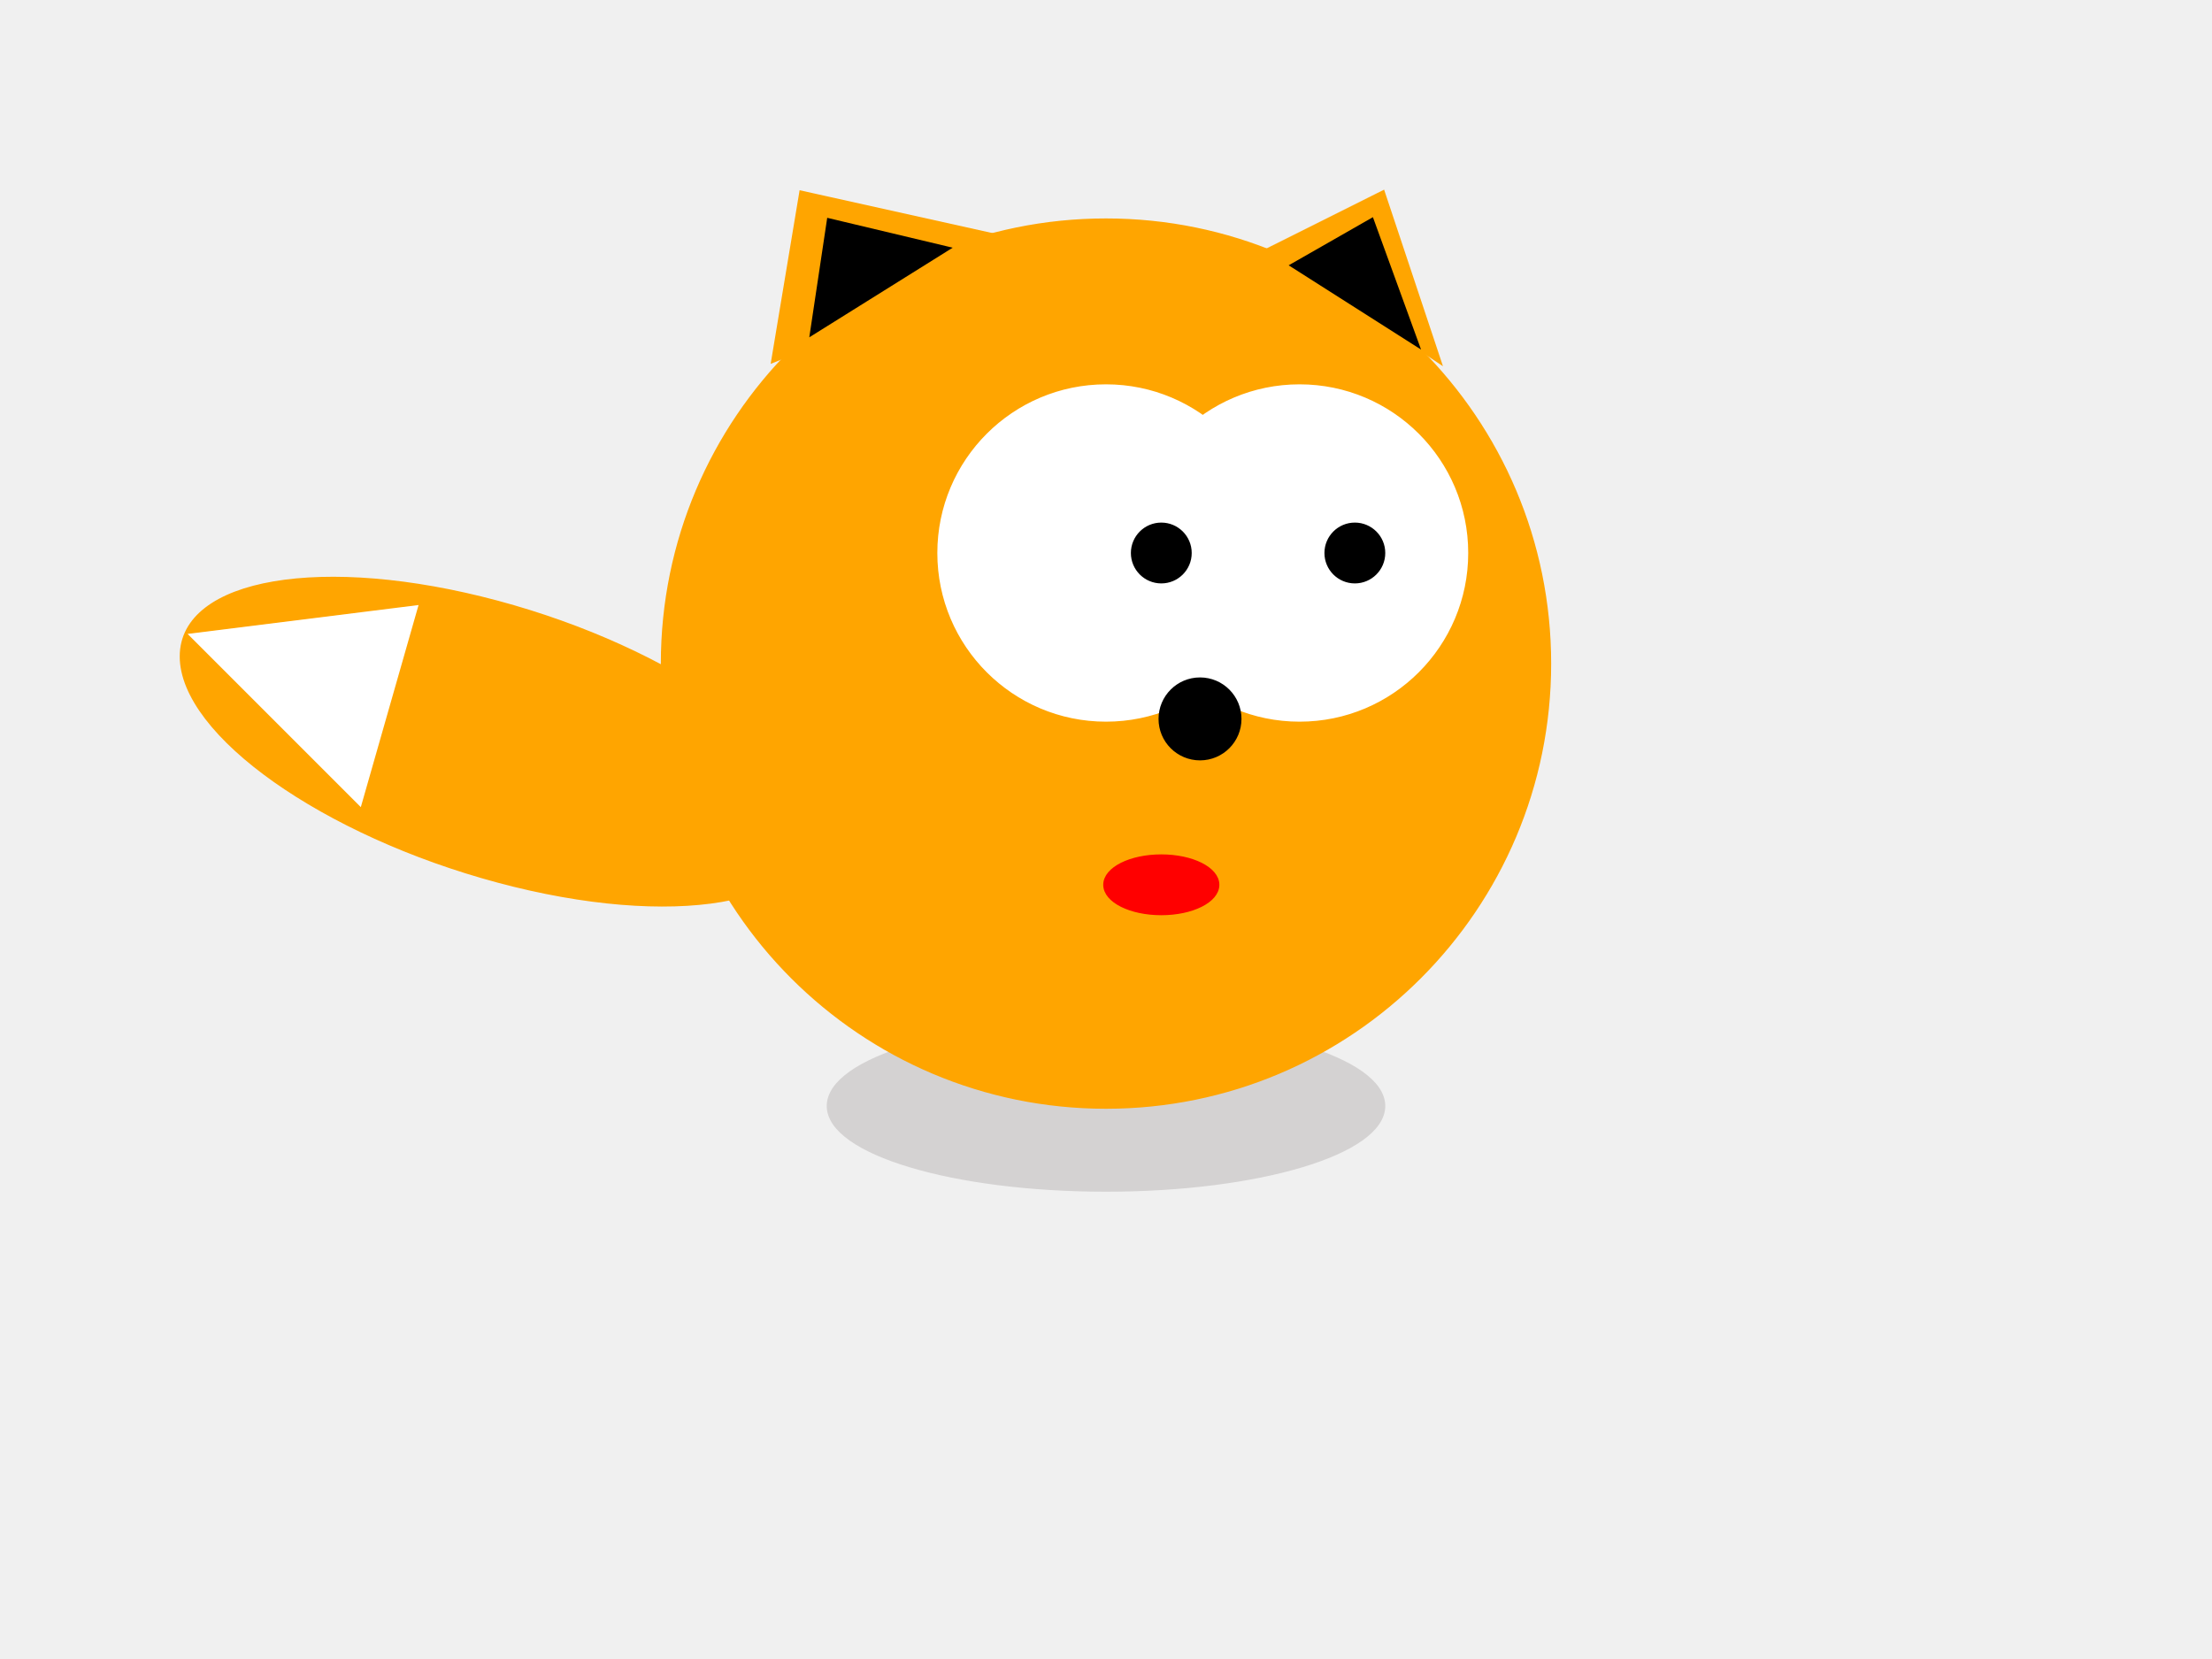
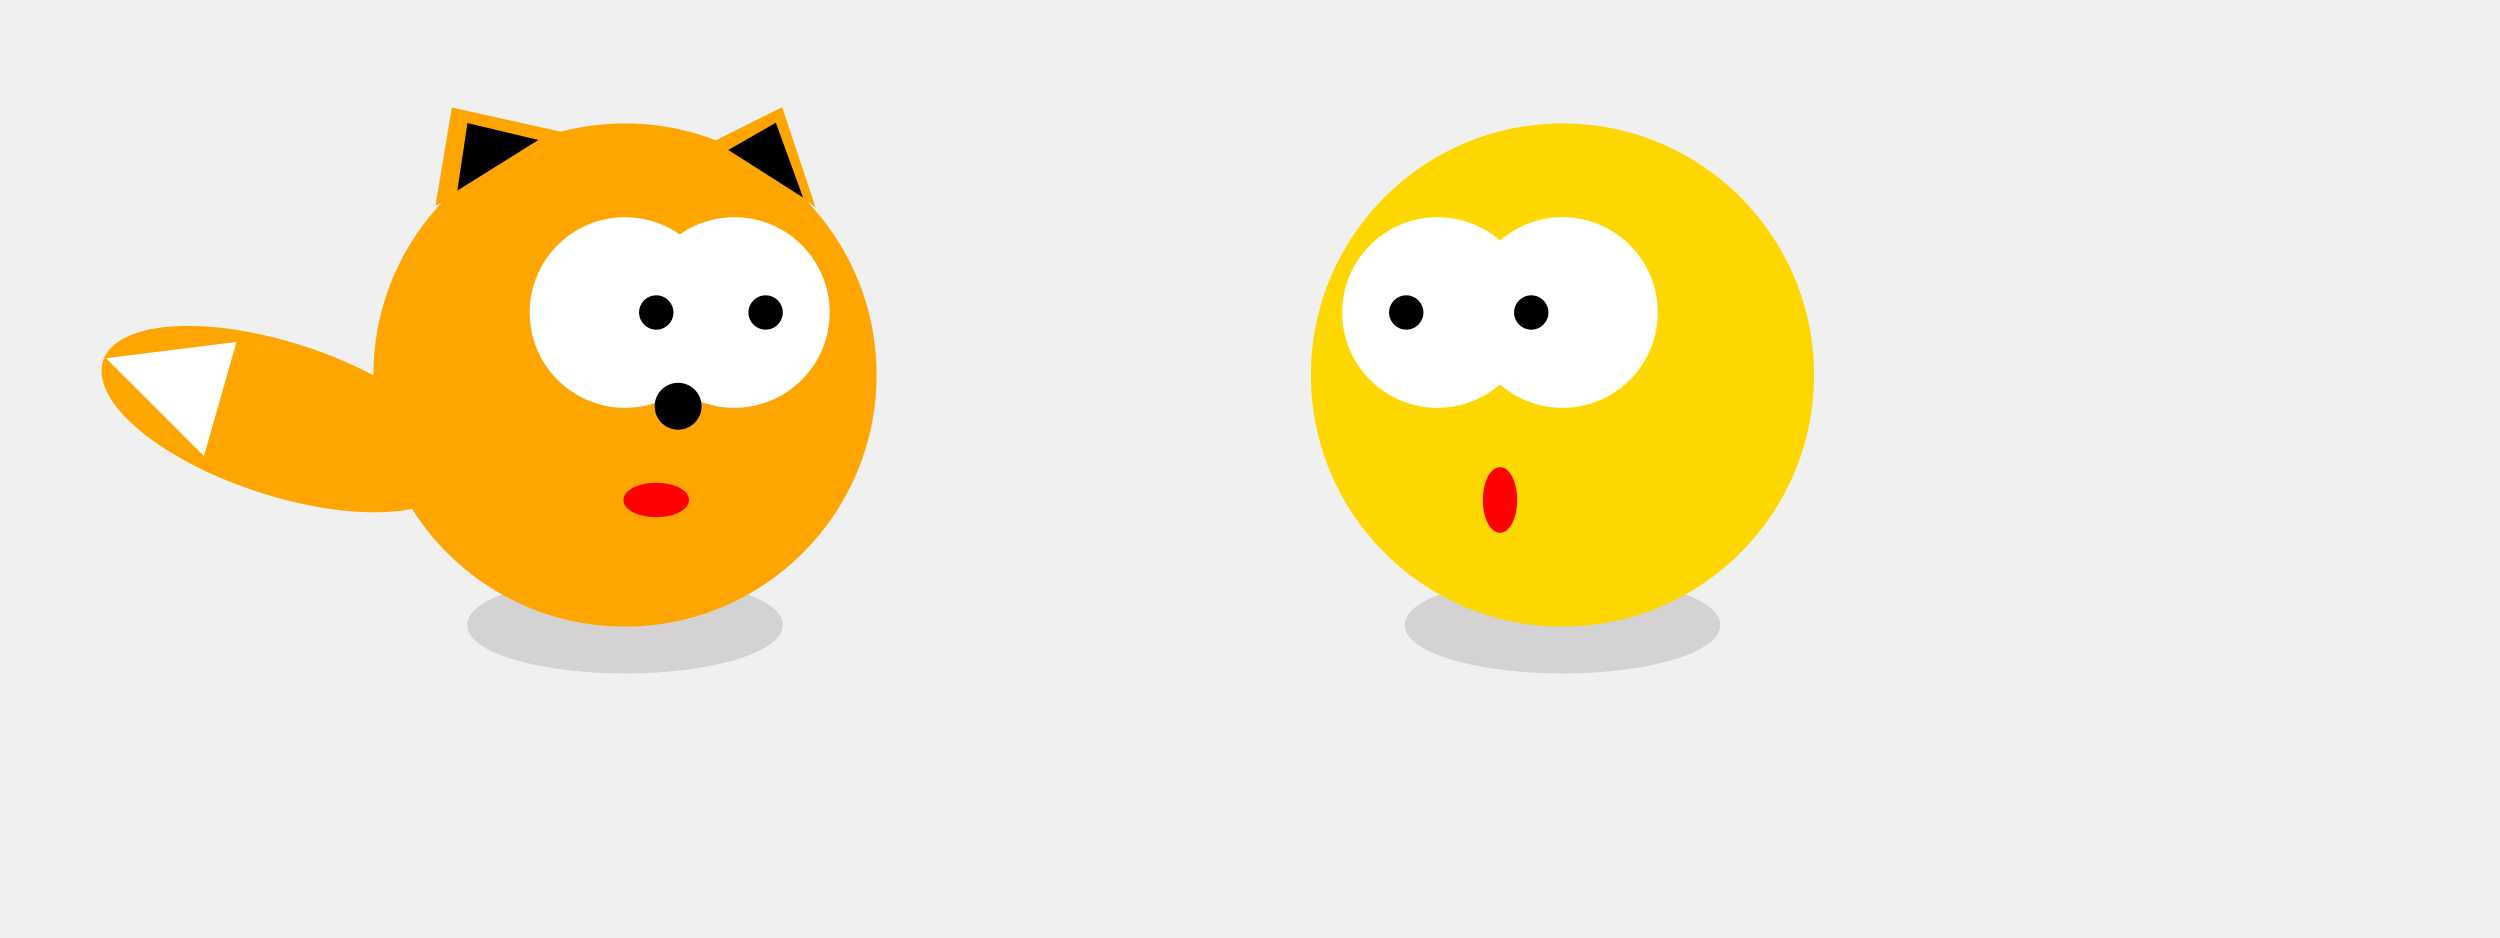
- <svg xmlns="http://www.w3.org/2000/svg" width="400" height="300">
+ <svg xmlns="http://www.w3.org/2000/svg" width="800" height="300">
  <ellipse cx="200px" cy="200px" rx="50" ry="15" stroke="#d4d2d2" fill="#d4d2d2" />
  <circle cx="200px" cy="120px" r="80" stroke="orange" fill="orange" />
  <circle cx="200px" cy="100px" r="30" stroke="white" fill="white" />
  <circle cx="235px" cy="100px" r="30" stroke="white" fill="white" />
  <circle cx="210px" cy="100px" r="5" stroke="black" fill="black" />
  <circle cx="245px" cy="100px" r="5" stroke="black" fill="black" />
  <circle cx="217px" cy="130px" r="7" stroke="black" fill="black" />
  <ellipse cx="210px" cy="160px" rx="10" ry="5" stroke="red" fill="red" />
  <ellipse cx="90px" cy="110px" rx="57" ry="25" transform="skewX(0) skewY(15) " stroke="orange" fill="orange" />
  <polygon points="35,115 65,145 75,110" stroke="white" fill="white" />
  <polygon points="140,65 145,35 190,45" stroke="orange" fill="orange" />
  <polygon points="147,60 150,40 171,45" stroke="black" fill="black" />
  <polygon points="260,65 250,35 230,45" stroke="orange" fill="orange" />
  <polygon points="234,48 248,40 256,62" stroke="black" fill="black" />
  <ellipse cx="500px" cy="200px" rx="50" ry="15" stroke="#d4d2d2" fill="#d4d2d2" />
  <circle cx="500px" cy="120px" r="80" stroke="#fed700" fill="#fed700" />
  <circle cx="500px" cy="100px" r="30" stroke="white" fill="white" />
  <circle cx="460px" cy="100px" r="30" stroke="white" fill="white" />
  <circle cx="490px" cy="100px" r="5" stroke="black" fill="black" />
  <circle cx="450px" cy="100px" r="5" stroke="black" fill="black" />
  <ellipse cx="480px" cy="160px" rx="5" ry="10" stroke="red" fill="red" />
</svg>
